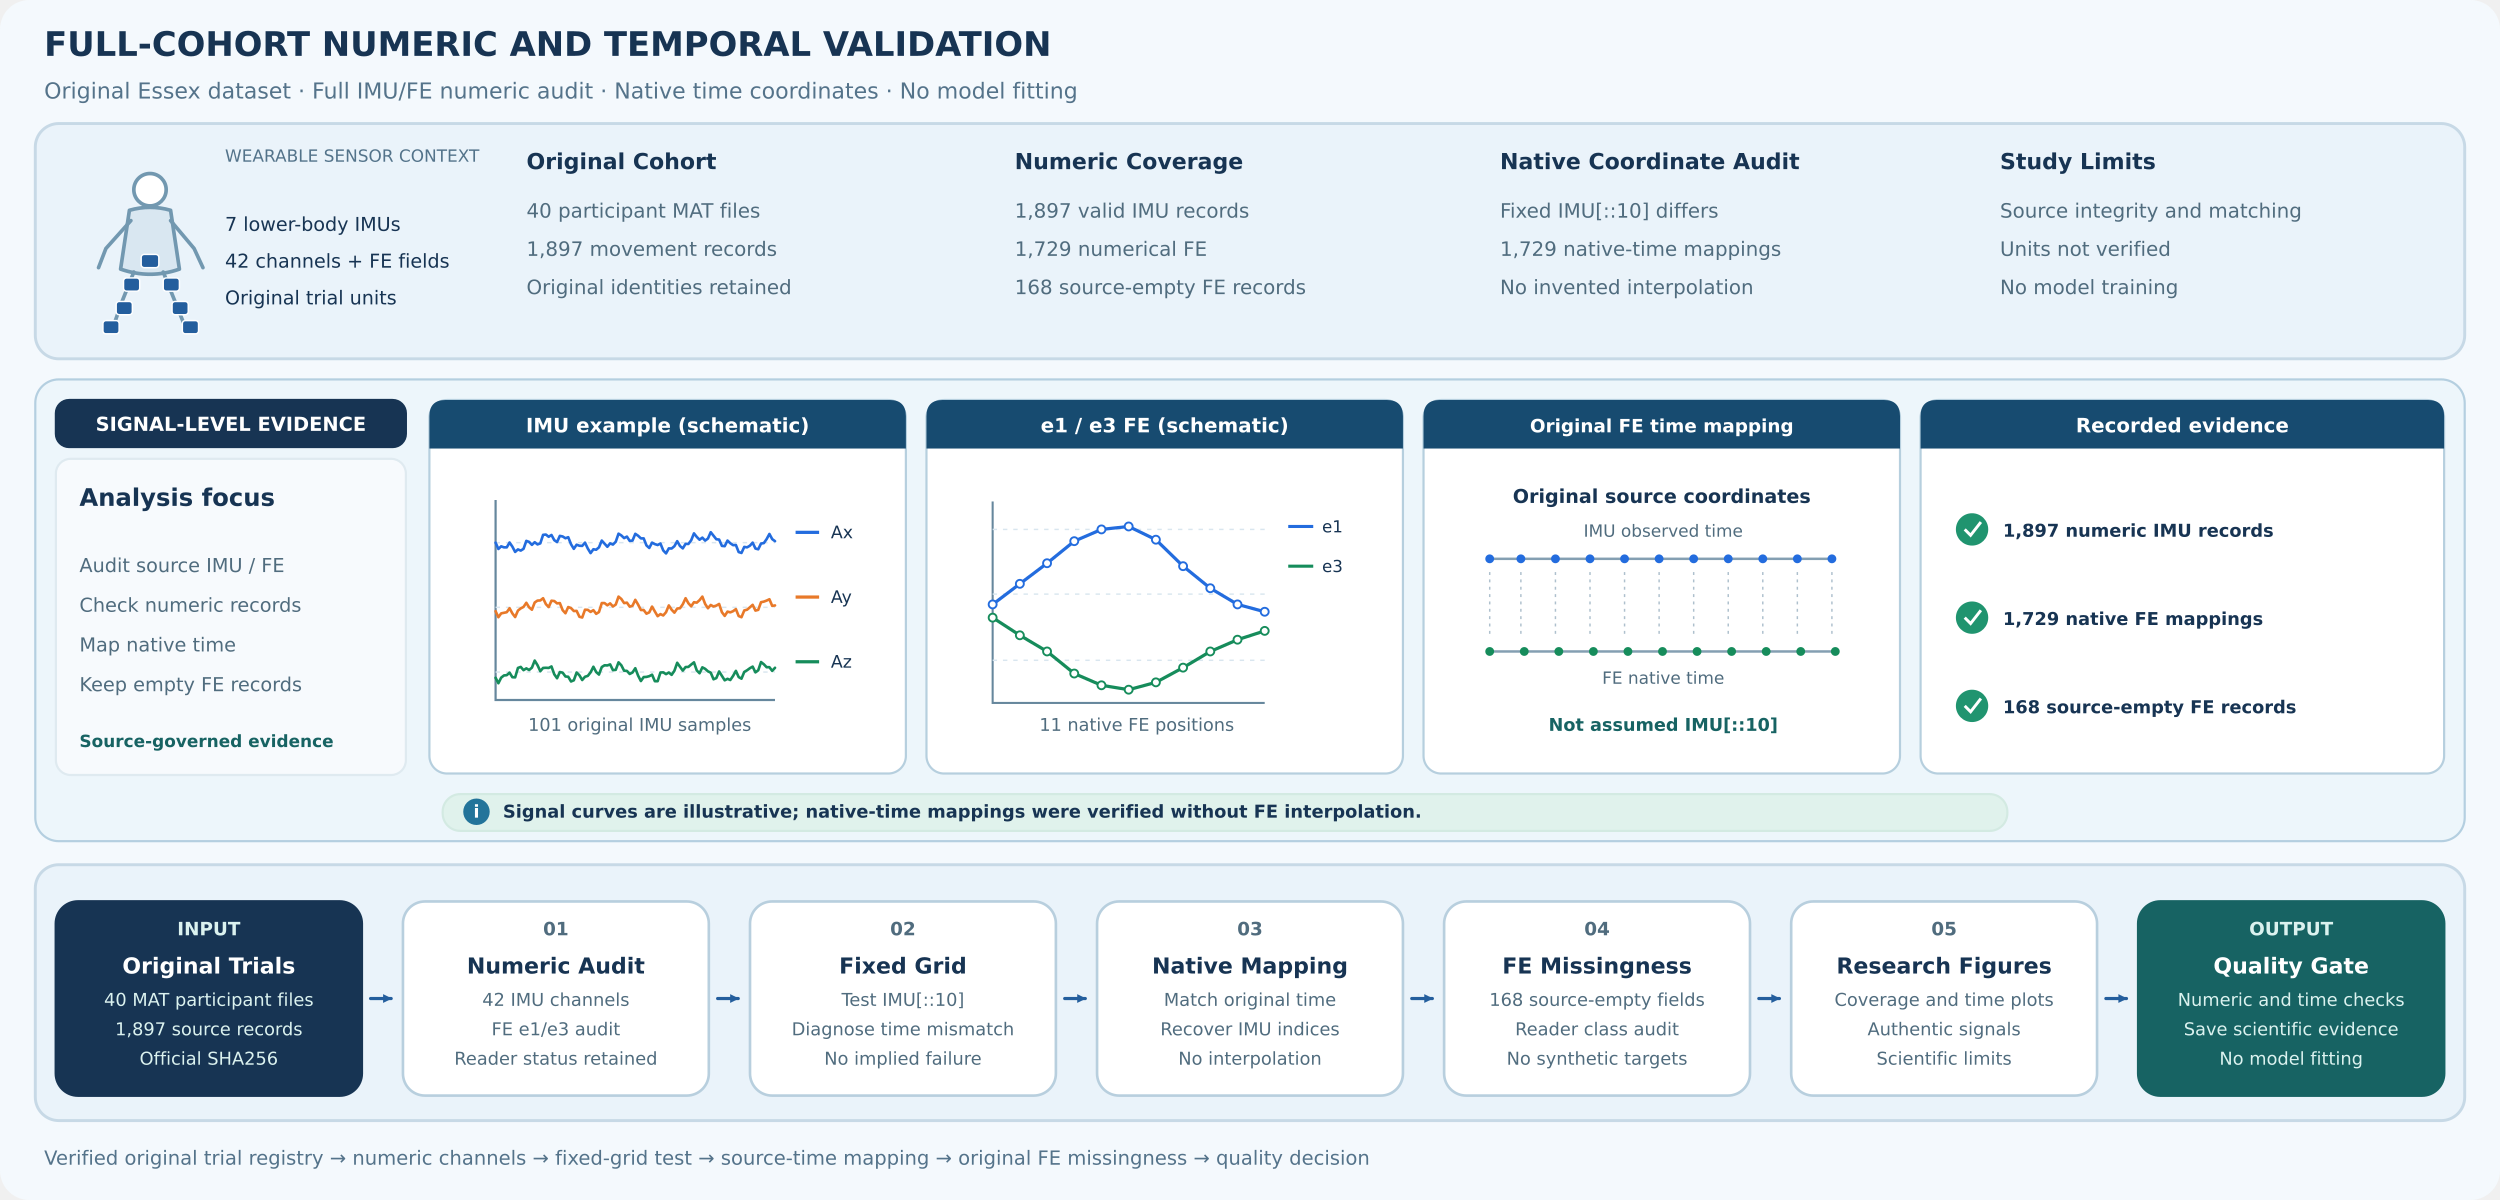
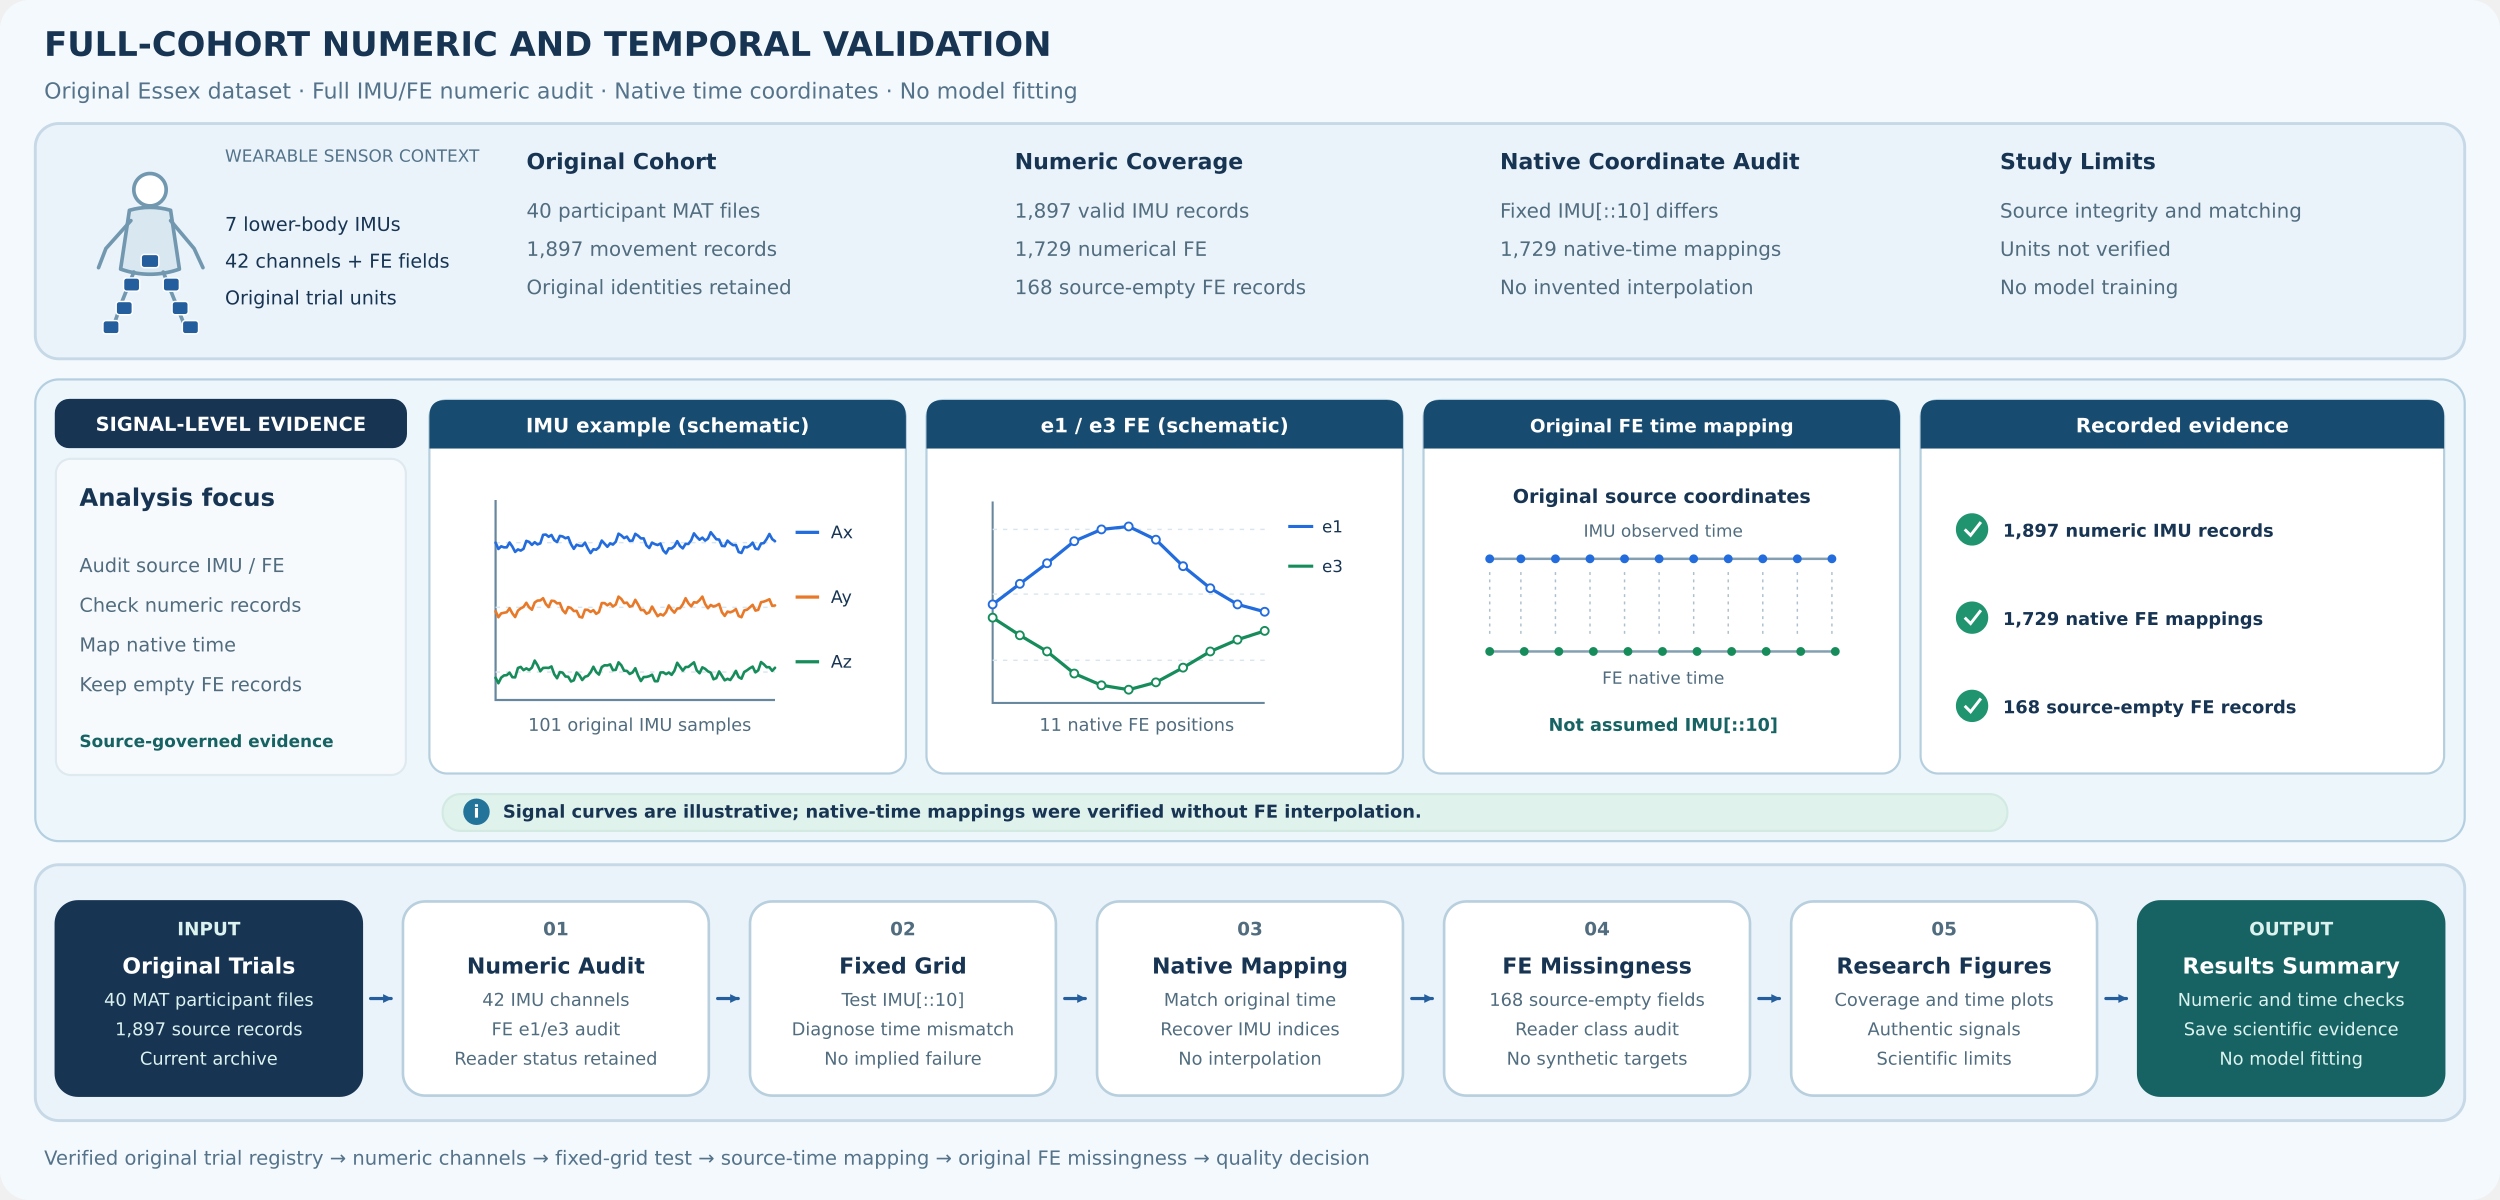
<svg xmlns="http://www.w3.org/2000/svg" width="1700" height="816" viewBox="0 0 1700 816" role="img" aria-labelledby="title desc">
  <defs>
    <marker id="arr" markerUnits="userSpaceOnUse" markerWidth="6" markerHeight="6" refX="5.5" refY="3" orient="auto">
      <path d="M0 0 L6 3 L0 6 Z" fill="#245E9D" />
    </marker>
  </defs>
  <rect width="1700" height="816" rx="20" fill="#F4F9FD" />
  <g font-family="DejaVu Sans, Arial, sans-serif">
    <text x="30" y="38" font-size="23" font-weight="700" fill="#173453">FULL-COHORT NUMERIC AND TEMPORAL VALIDATION</text>
    <text x="30" y="67" font-size="15" fill="#54738A">Original Essex dataset · Full IMU/FE numeric audit · Native time coordinates · No model fitting</text>
    <rect x="24" y="84" width="1652" height="160" rx="16" fill="#EAF3FA" stroke="#C7D9E6" stroke-width="2" />
    <g stroke="#7298B0" stroke-width="2.5" stroke-linecap="round" stroke-linejoin="round">
      <circle cx="102" cy="129" r="11" fill="#FFFFFF" />
      <path d="M88 143 Q102 139 116 143 L122 183 Q102 190 82 183 Z" fill="#D9E7F1" />
      <path d="M89 150 L72 169 L67 182 M116 150 L132 169 L138 182 M91 185 L83 205 L76 225 M111 185 L119 205 L127 225" fill="none" />
    </g>
    <g fill="#245E9D" stroke="#FFFFFF" stroke-width="1">
      <rect x="96" y="173" width="12" height="9" rx="2" />
      <rect x="84" y="189" width="11" height="9" rx="2" />
      <rect x="111" y="189" width="11" height="9" rx="2" />
      <rect x="79" y="205" width="11" height="9" rx="2" />
      <rect x="117" y="205" width="11" height="9" rx="2" />
      <rect x="70" y="218" width="11" height="9" rx="2" />
      <rect x="124" y="218" width="11" height="9" rx="2" />
    </g>
    <g fill="#173453" font-size="13">
      <text x="153" y="110" font-size="11.5" fill="#53738A">WEARABLE SENSOR CONTEXT</text>
      <text x="153" y="157">7 lower-body IMUs</text>
      <text x="153" y="182">42 channels + FE fields</text>
      <text x="153" y="207">Original trial units</text>
    </g>
    <g fill="#506C7E" font-size="13.5">
      <text x="358" y="115" font-size="15" fill="#173453" font-weight="700">Original Cohort</text>
      <text x="358" y="148">40 participant MAT files</text>
      <text x="358" y="174">1,897 movement records</text>
      <text x="358" y="200">Original identities retained</text>
      <text x="690" y="115" font-size="15" fill="#173453" font-weight="700">Numeric Coverage</text>
      <text x="690" y="148">1,897 valid IMU records</text>
      <text x="690" y="174">1,729 numerical FE</text>
      <text x="690" y="200">168 source-empty FE records</text>
      <text x="1020" y="115" font-size="15" fill="#173453" font-weight="700">Native Coordinate Audit</text>
      <text x="1020" y="148">Fixed IMU[::10] differs</text>
      <text x="1020" y="174">1,729 native-time mappings</text>
      <text x="1020" y="200">No invented interpolation</text>
      <text x="1360" y="115" font-size="15" fill="#173453" font-weight="700">Study Limits</text>
      <text x="1360" y="148">Source integrity and matching</text>
      <text x="1360" y="174">Units not verified</text>
      <text x="1360" y="200">No model training</text>
    </g>
    <g aria-label="Signal-level evidence and transformations">
      <rect x="24" y="258" width="1652" height="314" rx="16" fill="#EDF6FB" stroke="#B4CFE0" stroke-width="1.5" />
      <rect x="38" y="272" width="238" height="32" rx="9" fill="#173453" stroke="#173453" stroke-width="1.5" />
      <text x="157" y="293" font-size="13.2" fill="#FFFFFF" font-weight="700" text-anchor="middle">SIGNAL-LEVEL EVIDENCE</text>
      <rect x="38" y="312" width="238" height="215" rx="10" fill="#F7FAFD" stroke="#DFEAF0" stroke-width="1.5" />
      <text x="54" y="344" font-size="16.5" fill="#173453" font-weight="700">Analysis focus</text>
      <text x="54" y="389" font-size="13.1" fill="#506C7E">Audit source IMU / FE</text>
      <text x="54" y="416" font-size="13.1" fill="#506C7E">Check numeric records</text>
      <text x="54" y="443" font-size="13.1" fill="#506C7E">Map native time</text>
      <text x="54" y="470" font-size="13.1" fill="#506C7E">Keep empty FE records</text>
      <text x="54" y="508" font-size="11.5" fill="#176363" font-weight="700">Source-governed evidence</text>
      <rect x="292" y="272" width="324" height="254" rx="12" fill="#FFFFFF" stroke="#B6CFDE" stroke-width="1.5" />
      <path d="M303 272 H605 Q616 272 616 283 V305 H292 V283 Q292 272 303 272 Z" fill="#174B70" />
      <text x="454" y="294" font-size="13.5" fill="#FFFFFF" font-weight="700" text-anchor="middle">IMU example (schematic)</text>
      <rect x="630" y="272" width="324" height="254" rx="12" fill="#FFFFFF" stroke="#B6CFDE" stroke-width="1.5" />
      <path d="M641 272 H943 Q954 272 954 283 V305 H630 V283 Q630 272 641 272 Z" fill="#174B70" />
      <text x="792" y="294" font-size="13.5" fill="#FFFFFF" font-weight="700" text-anchor="middle">e1 / e3 FE (schematic)</text>
      <rect x="968" y="272" width="324" height="254" rx="12" fill="#FFFFFF" stroke="#B6CFDE" stroke-width="1.5" />
      <path d="M979 272 H1281 Q1292 272 1292 283 V305 H968 V283 Q968 272 979 272 Z" fill="#174B70" />
      <text x="1130" y="294" font-size="12.5" fill="#FFFFFF" font-weight="700" text-anchor="middle">Original FE time mapping</text>
      <rect x="1306" y="272" width="356" height="254" rx="12" fill="#FFFFFF" stroke="#B6CFDE" stroke-width="1.5" />
      <path d="M1317 272 H1651 Q1662 272 1662 283 V305 H1306 V283 Q1306 272 1317 272 Z" fill="#174B70" />
      <text x="1484" y="294" font-size="13.5" fill="#FFFFFF" font-weight="700" text-anchor="middle">Recorded evidence</text>
      <g aria-label="Illustrative 101-sample IMU acceleration traces">
        <path d="M337 340 V476 H527" stroke="#66879D" stroke-width="1.5" fill="none" />
        <path d="M337 369 H527" stroke="#D9E6EF" stroke-dasharray="3 4" />
        <polyline points="337.0,369.0 338.9,373.3 340.8,371.5 342.7,372.2 344.6,372.2 346.5,368.9 348.4,371.7 350.3,375.3 352.2,373.6 354.1,374.4 356.0,373.2 357.9,367.8 359.8,368.5 361.7,370.5 363.6,368.7 365.5,370.2 367.4,369.5 369.3,363.7 371.2,363.5 373.1,365.0 375.0,363.8 376.9,367.3 378.8,368.6 380.7,364.4 382.6,364.8 384.5,366.0 386.4,365.3 388.3,370.1 390.2,373.2 392.1,370.4 394.0,371.1 395.9,371.2 397.8,369.0 399.7,373.0 401.6,376.1 403.5,373.5 405.4,373.8 407.3,372.2 409.2,367.6 411.1,369.7 413.0,371.8 414.9,369.5 416.8,370.3 418.7,368.4 420.6,362.9 422.5,364.1 424.4,365.9 426.3,364.9 428.2,367.8 430.1,367.6 432.0,363.0 433.9,364.3 435.8,366.1 437.7,366.1 439.6,370.9 441.5,372.6 443.4,369.0 445.3,370.0 447.2,370.6 449.1,369.6 451.0,374.3 452.9,376.3 454.8,372.9 456.7,373.0 458.6,371.4 460.5,368.0 462.4,371.3 464.3,372.9 466.2,369.8 468.1,369.9 470.0,367.4 471.9,362.7 473.8,365.1 475.7,367.0 477.6,365.6 479.5,367.6 481.4,366.2 483.3,361.9 485.2,364.3 487.1,366.7 489.0,366.9 490.9,371.2 492.8,371.4 494.7,367.6 496.6,369.4 498.5,370.7 500.4,370.6 502.3,375.4 504.2,376.0 506.1,371.9 508.0,372.2 509.9,371.1 511.8,369.0 513.7,373.0 515.6,373.5 517.5,369.6 519.4,369.3 521.3,366.6 523.2,363.1 525.1,366.6 527.0,368.0" fill="none" stroke="#236CDE" stroke-width="1.8" stroke-linejoin="round" stroke-linecap="round" />
        <path d="M541 362 H557" stroke="#236CDE" stroke-width="2.2" />
        <text x="565" y="366" font-size="11.8" fill="#173453">Ax</text>
        <path d="M337 413 H527" stroke="#D9E6EF" stroke-dasharray="3 4" />
        <polyline points="337.0,415.6 338.9,419.7 340.8,417.1 342.7,416.7 344.6,416.3 346.5,413.6 348.4,417.1 350.3,419.6 352.2,415.2 354.1,413.7 356.0,412.7 357.9,409.9 359.8,413.0 361.7,414.6 363.6,409.7 365.5,408.4 367.4,408.3 369.3,406.8 371.2,410.8 373.1,412.8 375.0,408.5 376.9,408.7 378.8,410.3 380.7,410.1 382.6,414.9 384.5,417.0 386.4,412.8 388.3,413.5 390.2,415.5 392.1,415.4 394.0,419.4 395.9,419.9 397.8,414.6 399.7,414.7 401.6,416.1 403.5,414.9 405.4,417.4 407.3,416.2 409.2,410.1 411.1,410.1 413.0,411.6 414.9,410.3 416.8,412.4 418.7,411.1 420.6,405.7 422.5,407.3 424.4,410.1 426.3,409.8 428.2,412.5 430.1,411.9 432.0,407.9 433.9,411.1 435.8,414.8 437.7,414.8 439.6,417.3 441.5,416.4 443.4,412.5 445.3,415.8 447.2,419.0 449.1,417.6 451.0,418.5 452.9,416.3 454.8,411.7 456.7,414.6 458.6,416.6 460.5,413.8 462.4,413.6 464.3,410.9 466.2,406.8 468.1,410.2 470.0,412.3 471.9,409.5 473.8,409.8 475.7,408.1 477.6,405.7 479.5,410.7 481.4,413.6 483.3,411.4 485.2,412.4 487.1,411.8 489.0,410.7 490.9,416.3 492.8,418.8 494.7,415.9 496.6,416.4 498.5,415.6 500.4,414.2 502.3,418.9 504.2,419.7 506.1,415.1 508.0,414.6 509.9,413.0 511.8,411.3 513.7,415.2 515.6,414.7 517.5,409.5 519.4,409.1 521.3,408.4 523.2,407.5 525.1,412.0 527.0,411.7" fill="none" stroke="#E87929" stroke-width="1.8" stroke-linejoin="round" stroke-linecap="round" />
        <path d="M541 406 H557" stroke="#E87929" stroke-width="2.2" />
        <text x="565" y="410" font-size="11.8" fill="#173453">Ay</text>
        <path d="M337 457 H527" stroke="#D9E6EF" stroke-dasharray="3 4" />
        <polyline points="337.0,460.9 338.9,464.6 340.8,460.8 342.7,459.3 344.6,459.1 346.5,457.4 348.4,460.5 350.3,460.6 352.2,454.2 354.1,453.5 356.0,455.7 357.9,454.5 359.8,455.6 361.7,454.0 363.6,449.2 365.5,452.3 367.4,456.4 369.3,454.2 371.2,454.1 373.1,454.2 375.0,453.2 376.9,458.5 378.8,461.2 380.7,457.0 382.6,457.4 384.5,460.0 386.4,460.2 388.3,463.4 390.2,462.6 392.1,457.3 394.0,459.2 395.9,462.4 397.8,460.2 399.7,459.6 401.6,457.2 403.5,453.4 405.4,457.0 407.3,458.7 409.2,453.6 411.1,452.4 413.0,452.5 414.9,451.8 416.8,455.7 418.7,455.5 420.6,450.4 422.5,452.4 424.4,456.1 426.3,456.2 428.2,458.3 430.1,457.3 432.0,454.4 433.9,459.4 435.8,463.1 437.7,460.4 439.6,460.3 441.5,459.8 443.4,458.8 445.3,463.2 447.2,463.2 449.1,457.3 451.0,457.2 452.9,458.4 454.8,457.3 456.7,458.9 458.6,456.1 460.5,450.7 462.4,453.4 464.3,456.0 466.2,453.6 468.1,453.5 470.0,451.9 471.9,450.4 473.8,455.9 475.7,457.8 477.6,453.8 479.5,454.8 481.4,456.5 483.3,457.4 485.2,461.9 487.1,461.1 489.0,456.6 490.9,459.6 492.8,462.6 494.7,461.6 496.6,462.4 498.5,459.6 500.4,456.2 502.3,460.4 504.2,461.5 506.1,456.9 508.0,455.8 509.9,454.4 511.8,453.3 513.7,457.2 515.6,455.8 517.5,450.2 519.4,451.7 521.3,453.7 523.2,453.7 525.1,456.2 527.0,454.1" fill="none" stroke="#168C5B" stroke-width="1.8" stroke-linejoin="round" stroke-linecap="round" />
        <path d="M541 450 H557" stroke="#168C5B" stroke-width="2.2" />
        <text x="565" y="454" font-size="11.8" fill="#173453">Az</text>
        <text x="435" y="497" font-size="12" fill="#506C7E" text-anchor="middle">101 original IMU samples</text>
      </g>
      <g aria-label="Schematic native-position FE curves">
        <path d="M675 341 V478 H860" stroke="#66879D" fill="none" stroke-width="1.4" />
        <path d="M675 360 H860" stroke="#D9E6EF" stroke-dasharray="3 4" />
        <path d="M675 404 H860" stroke="#D9E6EF" stroke-dasharray="3 4" />
        <path d="M675 449 H860" stroke="#D9E6EF" stroke-dasharray="3 4" />
        <polyline points="675,411 693.5,397 712,383 730.5,368 749,360 767.5,358 786,367 804.5,385 823,400 841.5,411 860,416" fill="none" stroke="#236CDE" stroke-width="2.2" stroke-linejoin="round" stroke-linecap="round" />
        <circle cx="675" cy="411" r="2.7" stroke="#236CDE" fill="#FFFFFF" stroke-width="1.3" />
        <circle cx="693.5" cy="397" r="2.7" stroke="#236CDE" fill="#FFFFFF" stroke-width="1.3" />
        <circle cx="712" cy="383" r="2.7" stroke="#236CDE" fill="#FFFFFF" stroke-width="1.3" />
        <circle cx="730.5" cy="368" r="2.7" stroke="#236CDE" fill="#FFFFFF" stroke-width="1.3" />
        <circle cx="749" cy="360" r="2.7" stroke="#236CDE" fill="#FFFFFF" stroke-width="1.3" />
        <circle cx="767.5" cy="358" r="2.7" stroke="#236CDE" fill="#FFFFFF" stroke-width="1.3" />
        <circle cx="786" cy="367" r="2.7" stroke="#236CDE" fill="#FFFFFF" stroke-width="1.3" />
        <circle cx="804.5" cy="385" r="2.7" stroke="#236CDE" fill="#FFFFFF" stroke-width="1.3" />
        <circle cx="823" cy="400" r="2.7" stroke="#236CDE" fill="#FFFFFF" stroke-width="1.3" />
        <circle cx="841.5" cy="411" r="2.7" stroke="#236CDE" fill="#FFFFFF" stroke-width="1.3" />
        <circle cx="860" cy="416" r="2.7" stroke="#236CDE" fill="#FFFFFF" stroke-width="1.3" />
        <polyline points="675,420 693.5,432 712,443 730.5,458 749,466 767.5,469 786,464 804.5,454 823,443 841.5,435 860,429" fill="none" stroke="#168C5B" stroke-width="2.2" stroke-linejoin="round" stroke-linecap="round" />
        <circle cx="675" cy="420" r="2.7" stroke="#168C5B" fill="#FFFFFF" stroke-width="1.3" />
        <circle cx="693.5" cy="432" r="2.7" stroke="#168C5B" fill="#FFFFFF" stroke-width="1.3" />
        <circle cx="712" cy="443" r="2.7" stroke="#168C5B" fill="#FFFFFF" stroke-width="1.3" />
        <circle cx="730.5" cy="458" r="2.7" stroke="#168C5B" fill="#FFFFFF" stroke-width="1.3" />
        <circle cx="749" cy="466" r="2.7" stroke="#168C5B" fill="#FFFFFF" stroke-width="1.3" />
        <circle cx="767.5" cy="469" r="2.7" stroke="#168C5B" fill="#FFFFFF" stroke-width="1.3" />
        <circle cx="786" cy="464" r="2.7" stroke="#168C5B" fill="#FFFFFF" stroke-width="1.3" />
        <circle cx="804.5" cy="454" r="2.7" stroke="#168C5B" fill="#FFFFFF" stroke-width="1.3" />
        <circle cx="823" cy="443" r="2.7" stroke="#168C5B" fill="#FFFFFF" stroke-width="1.3" />
        <circle cx="841.5" cy="435" r="2.7" stroke="#168C5B" fill="#FFFFFF" stroke-width="1.3" />
        <circle cx="860" cy="429" r="2.7" stroke="#168C5B" fill="#FFFFFF" stroke-width="1.3" />
        <path d="M876 358 H893" stroke="#236CDE" stroke-width="2.1" />
        <text x="899" y="362" font-size="11.3" fill="#173453">e1</text>
        <path d="M876 385 H893" stroke="#168C5B" stroke-width="2.1" />
        <text x="899" y="389" font-size="11.3" fill="#173453">e3</text>
        <text x="773" y="497" font-size="12" fill="#506C7E" text-anchor="middle">11 native FE positions</text>
      </g>
      <g aria-label="mapping">
        <text x="1130" y="342" font-size="13" fill="#173453" font-weight="700" text-anchor="middle">Original source coordinates</text>
        <path d="M1013 380 H1248 M1013 443 H1248" stroke="#849FB2" stroke-width="1.7" />
        <circle cx="1013.0" cy="380" r="3" fill="#236CDE" />
        <path d="M1013.0 389 V434" stroke="#AEC0CD" stroke-dasharray="2 3" />
        <circle cx="1013.0" cy="443" r="3" fill="#168C5B" />
        <circle cx="1034.2" cy="380" r="3" fill="#236CDE" />
        <path d="M1034.2 389 V434" stroke="#AEC0CD" stroke-dasharray="2 3" />
        <circle cx="1036.5" cy="443" r="3" fill="#168C5B" />
        <circle cx="1057.7" cy="380" r="3" fill="#236CDE" />
        <path d="M1057.7 389 V434" stroke="#AEC0CD" stroke-dasharray="2 3" />
        <circle cx="1060.0" cy="443" r="3" fill="#168C5B" />
        <circle cx="1081.2" cy="380" r="3" fill="#236CDE" />
        <path d="M1081.2 389 V434" stroke="#AEC0CD" stroke-dasharray="2 3" />
        <circle cx="1083.5" cy="443" r="3" fill="#168C5B" />
        <circle cx="1104.7" cy="380" r="3" fill="#236CDE" />
        <path d="M1104.7 389 V434" stroke="#AEC0CD" stroke-dasharray="2 3" />
        <circle cx="1107.0" cy="443" r="3" fill="#168C5B" />
        <circle cx="1128.2" cy="380" r="3" fill="#236CDE" />
        <path d="M1128.2 389 V434" stroke="#AEC0CD" stroke-dasharray="2 3" />
        <circle cx="1130.5" cy="443" r="3" fill="#168C5B" />
        <circle cx="1151.7" cy="380" r="3" fill="#236CDE" />
        <path d="M1151.7 389 V434" stroke="#AEC0CD" stroke-dasharray="2 3" />
        <circle cx="1154.0" cy="443" r="3" fill="#168C5B" />
        <circle cx="1175.2" cy="380" r="3" fill="#236CDE" />
        <path d="M1175.2 389 V434" stroke="#AEC0CD" stroke-dasharray="2 3" />
        <circle cx="1177.5" cy="443" r="3" fill="#168C5B" />
        <circle cx="1198.7" cy="380" r="3" fill="#236CDE" />
        <path d="M1198.7 389 V434" stroke="#AEC0CD" stroke-dasharray="2 3" />
        <circle cx="1201.0" cy="443" r="3" fill="#168C5B" />
        <circle cx="1222.2" cy="380" r="3" fill="#236CDE" />
        <path d="M1222.2 389 V434" stroke="#AEC0CD" stroke-dasharray="2 3" />
        <circle cx="1224.5" cy="443" r="3" fill="#168C5B" />
        <circle cx="1245.7" cy="380" r="3" fill="#236CDE" />
        <path d="M1245.7 389 V434" stroke="#AEC0CD" stroke-dasharray="2 3" />
        <circle cx="1248.0" cy="443" r="3" fill="#168C5B" />
        <text x="1131" y="365" font-size="11.5" fill="#506C7E" text-anchor="middle">IMU observed time</text>
        <text x="1131" y="465" font-size="11.5" fill="#506C7E" text-anchor="middle">FE native time</text>
        <text x="1131" y="497" font-size="12" fill="#176363" font-weight="700" text-anchor="middle">Not assumed IMU[::10]</text>
      </g>
      <circle cx="1341" cy="360" r="11" fill="#20946F" />
      <path d="M1336 360 L1340 364 L1347 355" stroke="#FFFFFF" stroke-width="2" fill="none" />
      <text x="1362" y="365" font-size="12.1" fill="#173453" font-weight="700">1,897 numeric IMU records</text>
      <circle cx="1341" cy="420" r="11" fill="#20946F" />
      <path d="M1336 420 L1340 424 L1347 415" stroke="#FFFFFF" stroke-width="2" fill="none" />
      <text x="1362" y="425" font-size="12.1" fill="#173453" font-weight="700">1,729 native FE mappings</text>
      <circle cx="1341" cy="480" r="11" fill="#20946F" />
      <path d="M1336 480 L1340 484 L1347 475" stroke="#FFFFFF" stroke-width="2" fill="none" />
      <text x="1362" y="485" font-size="12.1" fill="#173453" font-weight="700">168 source-empty FE records</text>
      <rect x="301" y="540" width="1064" height="25" rx="12" fill="#E0F2EC" stroke="#D3EAE2" stroke-width="1.5" />
      <circle cx="324" cy="552" r="9" fill="#23749A" />
      <text x="324" y="556" font-size="12" fill="#FFFFFF" font-weight="700" text-anchor="middle">i</text>
      <text x="342" y="556" font-size="12.1" fill="#173453" font-weight="700">Signal curves are illustrative; native-time mappings were verified without FE interpolation.</text>
    </g>
    <g transform="translate(0 326)" aria-label="Preserved research workflow">
      <rect x="24" y="262" width="1652" height="174" rx="16" fill="#EAF3FA" stroke="#C7D9E6" stroke-width="2" />
      <rect x="38" y="287" width="208" height="132" rx="15" fill="#173453" stroke="#173453" stroke-width="1.8" />
      <text x="142" y="310" text-anchor="middle" font-size="12.5" fill="#DBF2EF" font-weight="700">INPUT</text>
      <text x="142" y="336" text-anchor="middle" font-size="15" fill="#FFFFFF" font-weight="700">Original Trials</text>
      <text x="142" y="358" text-anchor="middle" font-size="12.1" fill="#DBF2EF">40 MAT participant files</text>
      <text x="142" y="378" text-anchor="middle" font-size="12.1" fill="#DBF2EF">1,897 source records</text>
-       <text x="142" y="398" text-anchor="middle" font-size="12.1" fill="#DBF2EF">Official SHA256</text>
+       <text x="142" y="398" text-anchor="middle" font-size="12.1" fill="#DBF2EF">Current archive</text>
      <path d="M252 353 H266" fill="none" stroke="#245E9D" stroke-width="2.2" stroke-linecap="round" marker-end="url(#arr)" />
      <rect x="274" y="287" width="208" height="132" rx="15" fill="#FFFFFF" stroke="#B8CFDE" stroke-width="1.8" />
      <text x="378" y="310" text-anchor="middle" font-size="12.5" fill="#506C7E" font-weight="700">01</text>
      <text x="378" y="336" text-anchor="middle" font-size="15" fill="#173453" font-weight="700">Numeric Audit</text>
      <text x="378" y="358" text-anchor="middle" font-size="12.1" fill="#506C7E">42 IMU channels</text>
      <text x="378" y="378" text-anchor="middle" font-size="12.1" fill="#506C7E">FE e1/e3 audit</text>
      <text x="378" y="398" text-anchor="middle" font-size="12.1" fill="#506C7E">Reader status retained</text>
      <path d="M488 353 H502" fill="none" stroke="#245E9D" stroke-width="2.2" stroke-linecap="round" marker-end="url(#arr)" />
      <rect x="510" y="287" width="208" height="132" rx="15" fill="#FFFFFF" stroke="#B8CFDE" stroke-width="1.8" />
      <text x="614" y="310" text-anchor="middle" font-size="12.5" fill="#506C7E" font-weight="700">02</text>
      <text x="614" y="336" text-anchor="middle" font-size="15" fill="#173453" font-weight="700">Fixed Grid</text>
      <text x="614" y="358" text-anchor="middle" font-size="12.1" fill="#506C7E">Test IMU[::10]</text>
      <text x="614" y="378" text-anchor="middle" font-size="12.1" fill="#506C7E">Diagnose time mismatch</text>
      <text x="614" y="398" text-anchor="middle" font-size="12.1" fill="#506C7E">No implied failure</text>
      <path d="M724 353 H738" fill="none" stroke="#245E9D" stroke-width="2.2" stroke-linecap="round" marker-end="url(#arr)" />
      <rect x="746" y="287" width="208" height="132" rx="15" fill="#FFFFFF" stroke="#B8CFDE" stroke-width="1.8" />
      <text x="850" y="310" text-anchor="middle" font-size="12.5" fill="#506C7E" font-weight="700">03</text>
      <text x="850" y="336" text-anchor="middle" font-size="15" fill="#173453" font-weight="700">Native Mapping</text>
      <text x="850" y="358" text-anchor="middle" font-size="12.1" fill="#506C7E">Match original time</text>
      <text x="850" y="378" text-anchor="middle" font-size="12.1" fill="#506C7E">Recover IMU indices</text>
      <text x="850" y="398" text-anchor="middle" font-size="12.1" fill="#506C7E">No interpolation</text>
      <path d="M960 353 H974" fill="none" stroke="#245E9D" stroke-width="2.2" stroke-linecap="round" marker-end="url(#arr)" />
      <rect x="982" y="287" width="208" height="132" rx="15" fill="#FFFFFF" stroke="#B8CFDE" stroke-width="1.8" />
      <text x="1086" y="310" text-anchor="middle" font-size="12.5" fill="#506C7E" font-weight="700">04</text>
      <text x="1086" y="336" text-anchor="middle" font-size="15" fill="#173453" font-weight="700">FE Missingness</text>
      <text x="1086" y="358" text-anchor="middle" font-size="12.1" fill="#506C7E">168 source-empty fields</text>
      <text x="1086" y="378" text-anchor="middle" font-size="12.1" fill="#506C7E">Reader class audit</text>
      <text x="1086" y="398" text-anchor="middle" font-size="12.1" fill="#506C7E">No synthetic targets</text>
      <path d="M1196 353 H1210" fill="none" stroke="#245E9D" stroke-width="2.2" stroke-linecap="round" marker-end="url(#arr)" />
      <rect x="1218" y="287" width="208" height="132" rx="15" fill="#FFFFFF" stroke="#B8CFDE" stroke-width="1.8" />
      <text x="1322" y="310" text-anchor="middle" font-size="12.5" fill="#506C7E" font-weight="700">05</text>
      <text x="1322" y="336" text-anchor="middle" font-size="15" fill="#173453" font-weight="700">Research Figures</text>
      <text x="1322" y="358" text-anchor="middle" font-size="12.1" fill="#506C7E">Coverage and time plots</text>
      <text x="1322" y="378" text-anchor="middle" font-size="12.1" fill="#506C7E">Authentic signals</text>
      <text x="1322" y="398" text-anchor="middle" font-size="12.1" fill="#506C7E">Scientific limits</text>
      <path d="M1432 353 H1446" fill="none" stroke="#245E9D" stroke-width="2.2" stroke-linecap="round" marker-end="url(#arr)" />
      <rect x="1454" y="287" width="208" height="132" rx="15" fill="#176363" stroke="#176363" stroke-width="1.8" />
      <text x="1558" y="310" text-anchor="middle" font-size="12.5" fill="#DBF2EF" font-weight="700">OUTPUT</text>
-       <text x="1558" y="336" text-anchor="middle" font-size="15" fill="#FFFFFF" font-weight="700">Quality Gate</text>
+       <text x="1558" y="336" text-anchor="middle" font-size="15" fill="#FFFFFF" font-weight="700">Results Summary</text>
      <text x="1558" y="358" text-anchor="middle" font-size="12.1" fill="#DBF2EF">Numeric and time checks</text>
      <text x="1558" y="378" text-anchor="middle" font-size="12.1" fill="#DBF2EF">Save scientific evidence</text>
      <text x="1558" y="398" text-anchor="middle" font-size="12.1" fill="#DBF2EF">No model fitting</text>
      <text x="30" y="466" font-size="13.3" fill="#54738A">Verified original trial registry → numeric channels → fixed-grid test → source-time mapping → original FE missingness → quality decision</text>
    </g>
  </g>
</svg>
